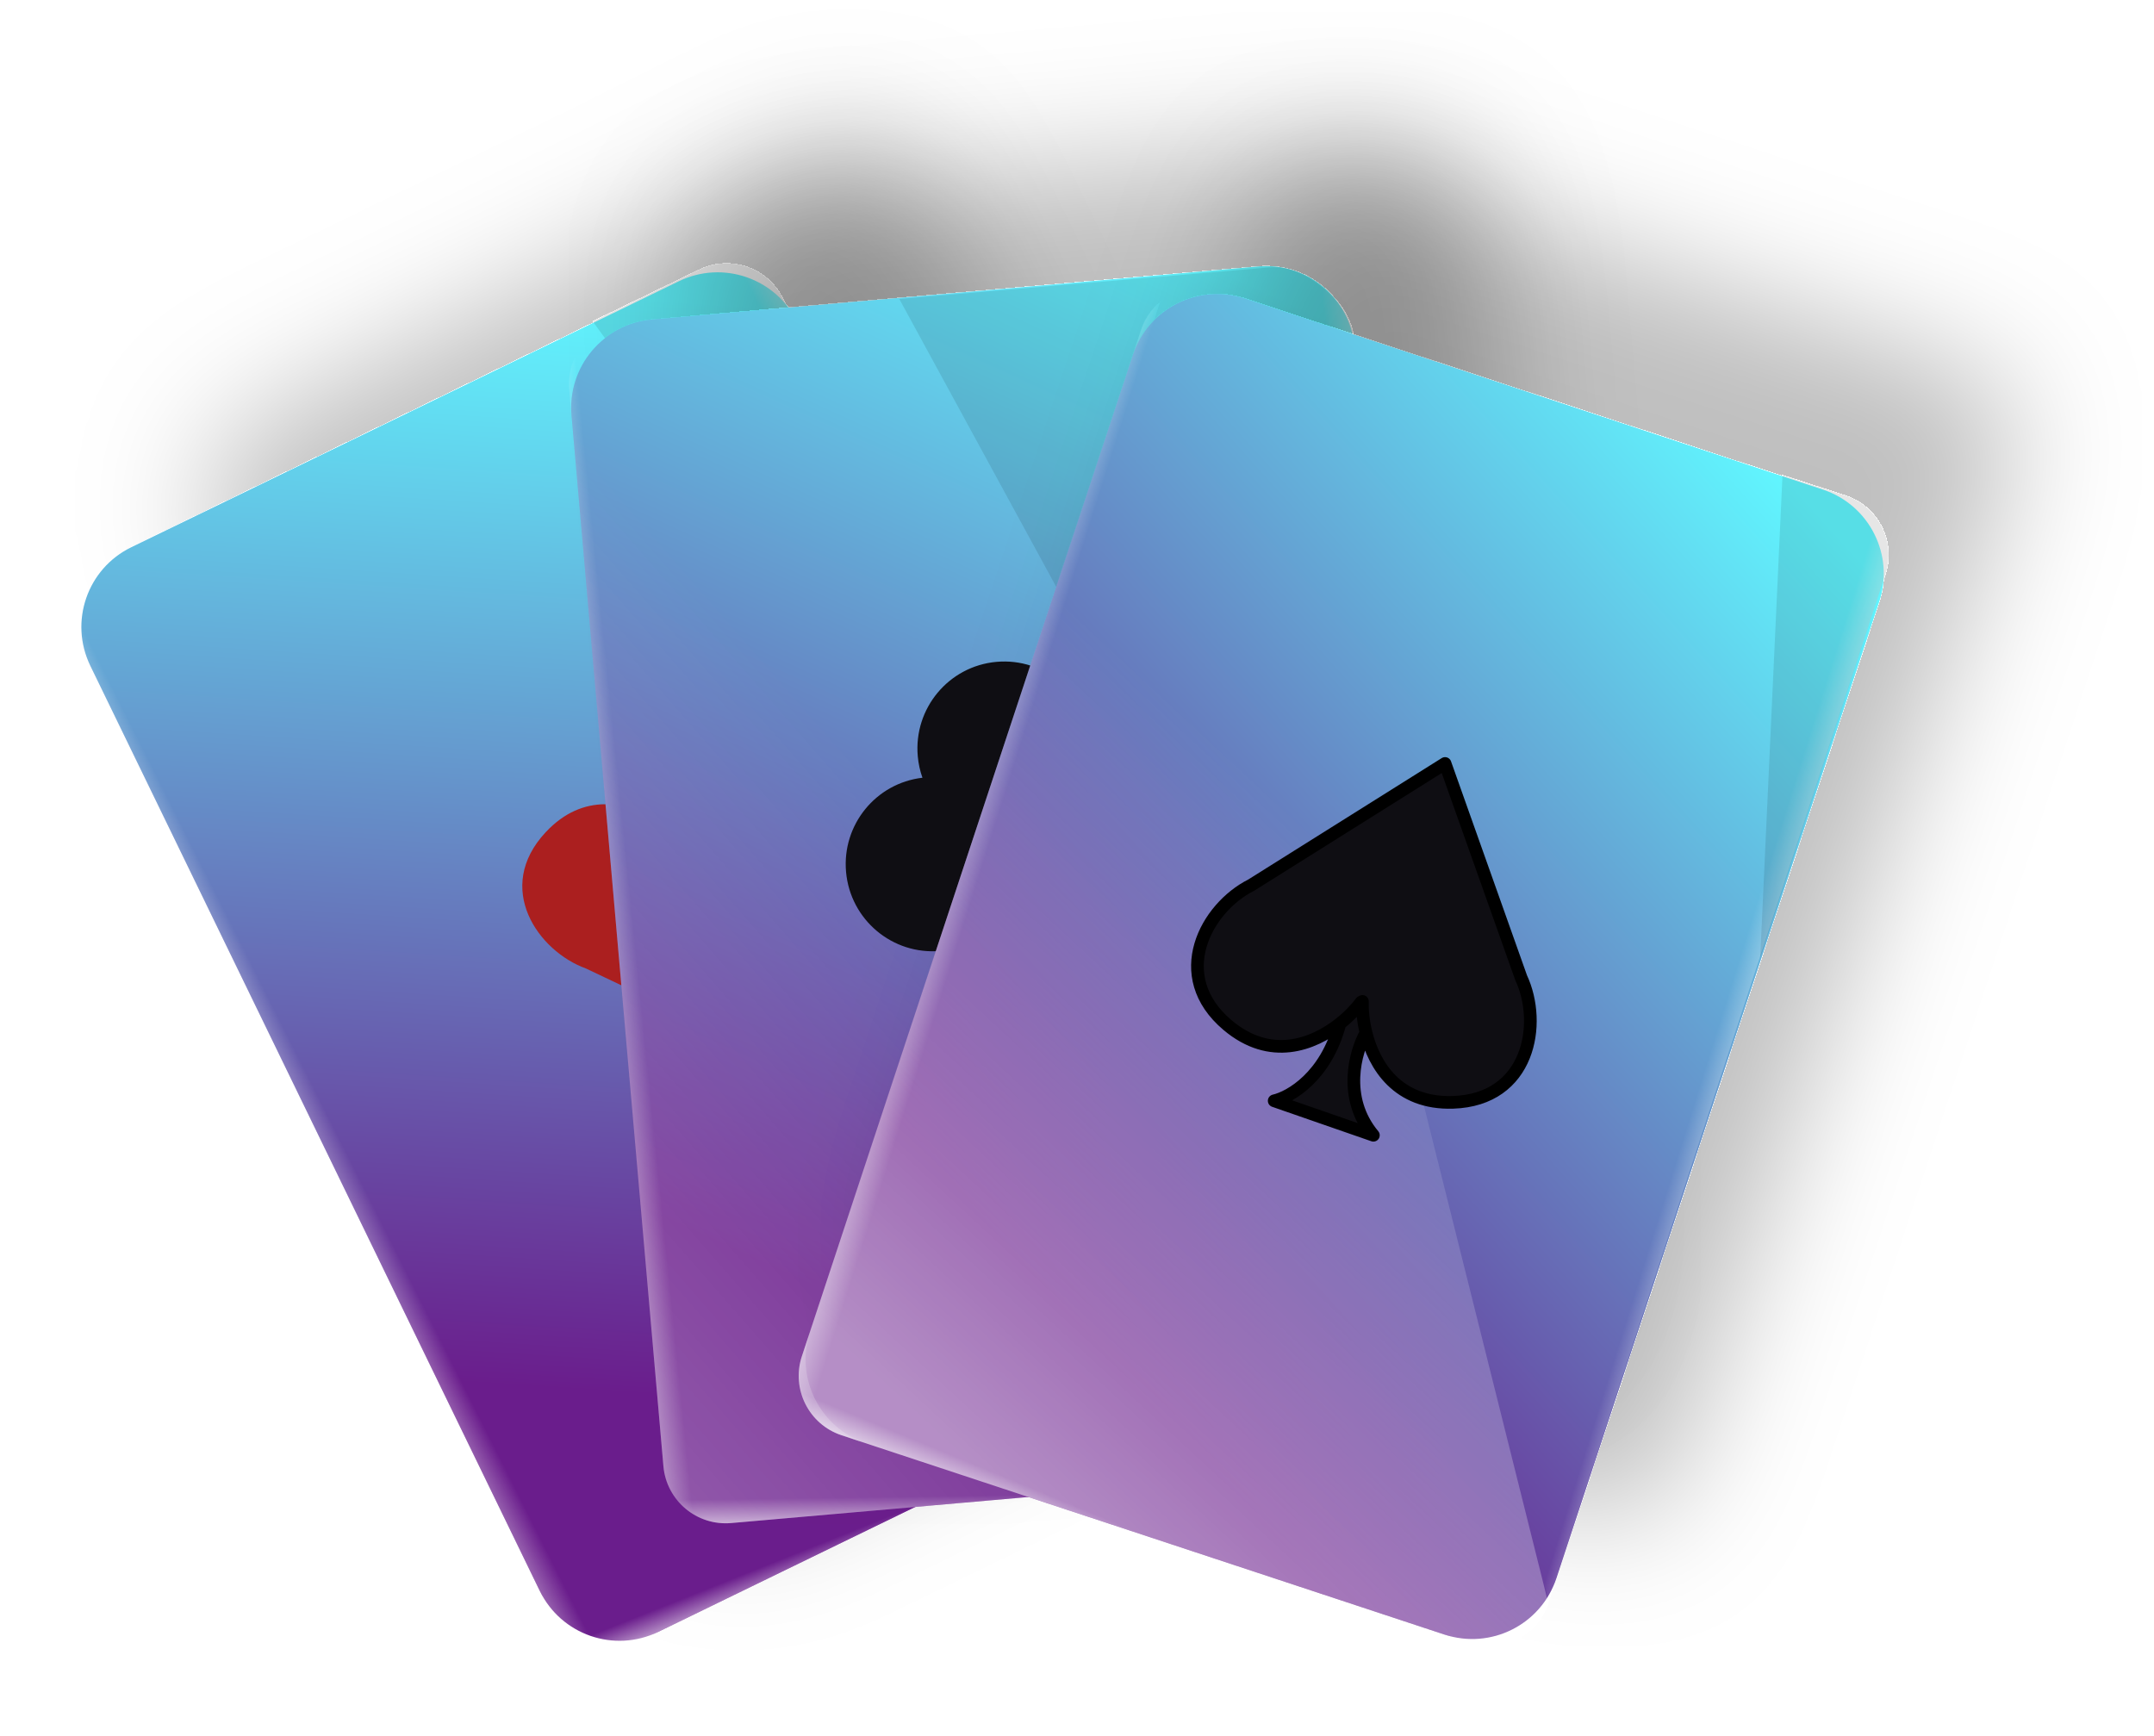
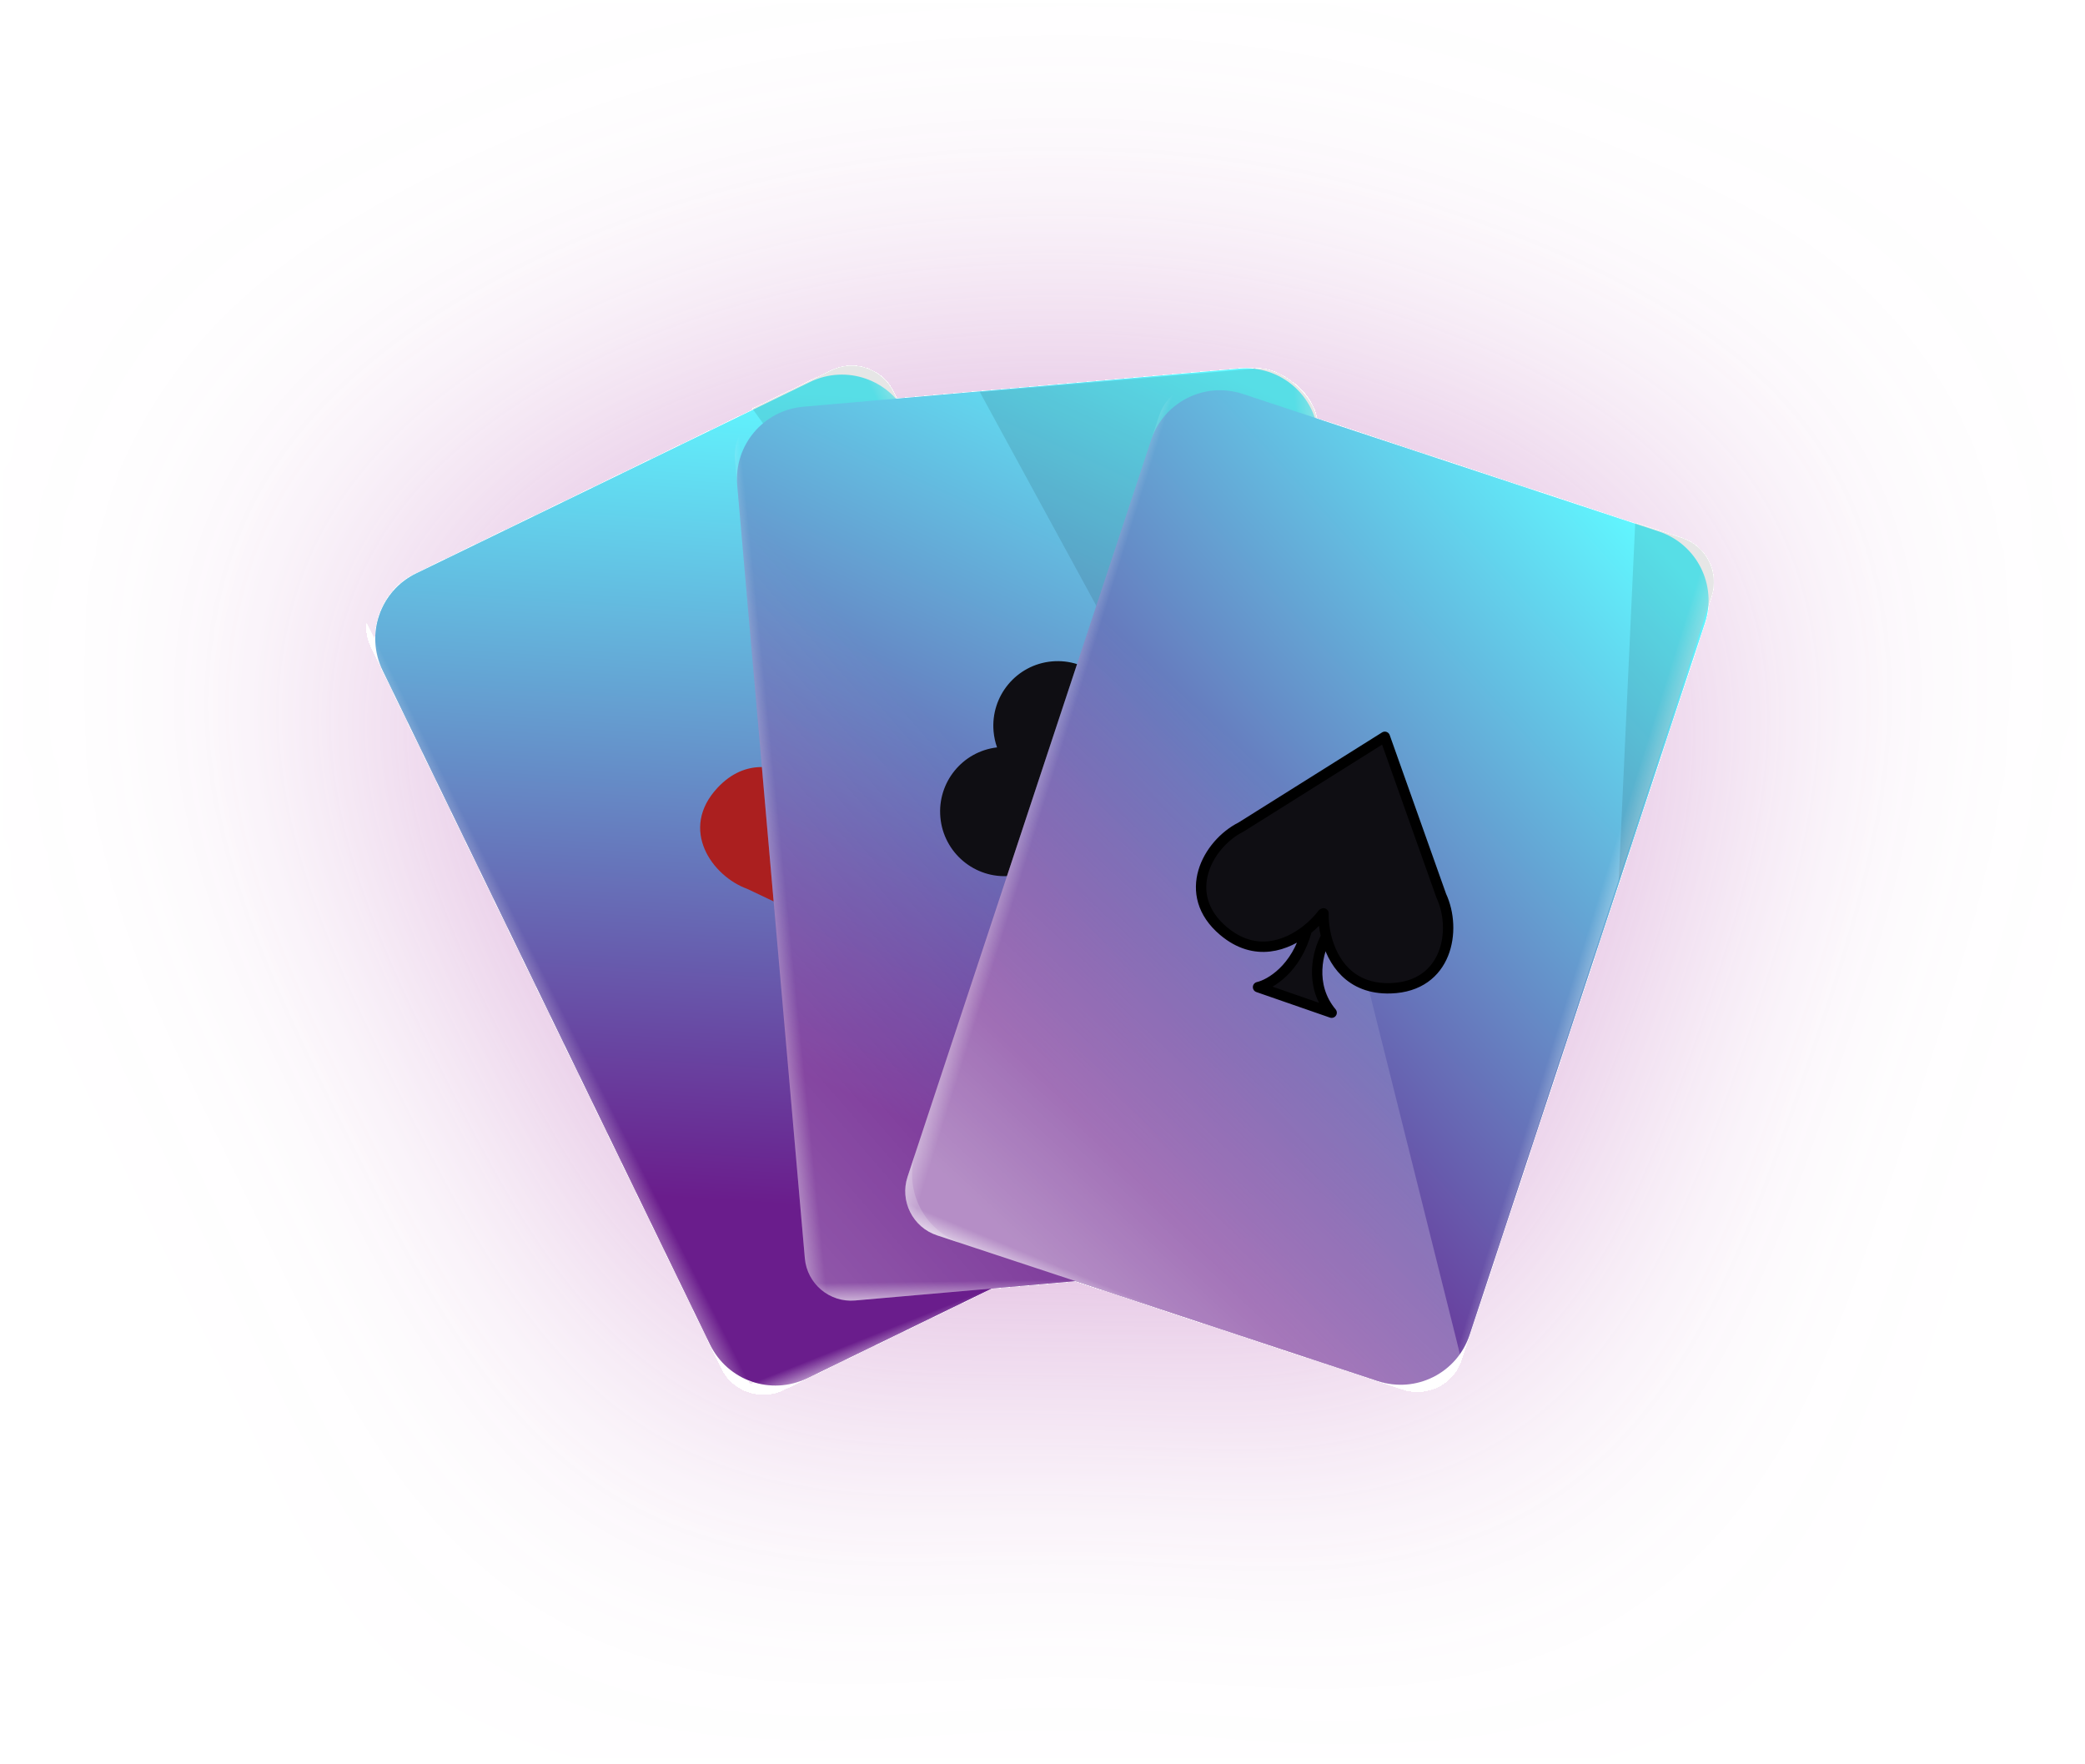
- <svg xmlns="http://www.w3.org/2000/svg" width="170" height="137" viewBox="0 0 170 137" fill="none">
-   <g filter="url(#filter0_d_147_514)">
-     <rect x="4.068" y="46.249" width="62.041" height="95.177" rx="7" transform="rotate(-25.91 4.06836 46.249)" fill="url(#paint0_linear_147_514)" />
-     <path d="M50.096 129.702L97.022 106.906C99.474 105.715 100.496 102.762 99.305 100.31L8.507 44.093C6.056 45.284 5.034 48.236 6.225 50.688L43.5 127.42C44.691 129.871 47.644 130.893 50.096 129.702Z" fill="url(#paint1_linear_147_514)" />
-     <path d="M50.095 129.702L97.022 106.906C99.473 105.715 100.495 102.762 99.304 100.31L8.506 44.093C6.055 45.284 5.033 48.236 6.224 50.688L43.499 127.42C44.69 129.871 47.643 130.893 50.095 129.702Z" fill="url(#paint2_linear_147_514)" />
-     <path d="M55.174 21.297L8.304 44.211L99.242 100.201L61.775 23.563C60.578 21.114 57.622 20.1 55.174 21.297Z" fill="url(#paint3_linear_147_514)" />
-     <path d="M55.173 21.297L46.783 25.366L95.317 92.196L61.775 23.563C60.578 21.114 57.622 20.099 55.173 21.297Z" fill="black" fill-opacity="0.1" />
-     <path d="M66.452 66.533C67.706 62.742 65.974 56.876 59.949 57.395C55.554 57.773 54.083 61.072 53.774 63.755C53.669 64.671 53.663 65.618 53.759 66.25C53.307 65.769 52.634 65.203 51.813 64.708C49.513 63.32 46.056 62.494 43.075 65.678C38.943 70.093 42.484 75.081 46.239 76.439L62.445 84.131L66.452 66.533Z" fill="#AB1F1F" />
+ <svg xmlns="http://www.w3.org/2000/svg" width="201" height="170" viewBox="0 0 201 170" fill="none">
+   <g filter="url(#filter0_d_21_20)">
+     <rect x="33.822" y="58.328" width="56.23" height="86.262" rx="7" transform="rotate(-25.91 33.8225 58.3278)" fill="url(#paint0_linear_21_20)" />
+     <path d="M75.539 133.964L118.07 113.303C120.292 112.224 121.218 109.547 120.139 107.325L37.846 56.373C35.624 57.453 34.697 60.129 35.777 62.351L69.561 131.896C70.64 134.117 73.317 135.044 75.539 133.964Z" fill="url(#paint1_linear_21_20)" />
+     <path d="M75.538 133.965L118.069 113.303C120.291 112.224 121.217 109.548 120.138 107.326L37.845 56.374C35.623 57.453 34.697 60.13 35.776 62.352L69.56 131.896C70.639 134.118 73.316 135.044 75.538 133.965Z" fill="url(#paint2_linear_21_20)" />
+     <path d="M80.141 35.713L37.661 56.481L120.082 107.227L86.124 37.767C85.039 35.548 82.36 34.628 80.141 35.713Z" fill="url(#paint3_linear_21_20)" />
+     <path d="M80.141 35.713L72.537 39.402L116.525 99.972L86.124 37.767C85.039 35.548 82.36 34.628 80.141 35.713Z" fill="black" fill-opacity="0.1" />
+     <path d="M90.364 76.712C91.5 73.276 89.931 67.959 84.469 68.429C80.486 68.772 79.153 71.762 78.873 74.194C78.778 75.024 78.773 75.882 78.859 76.455C78.449 76.019 77.839 75.506 77.096 75.058C75.011 73.8 71.877 73.05 69.176 75.936C65.431 79.938 68.64 84.459 72.044 85.689L86.732 92.661L90.364 76.712Z" fill="#AB1F1F" />
+     <rect x="70.462" y="39.819" width="56.23" height="86.262" rx="7" transform="rotate(-5 70.4619 39.8193)" fill="url(#paint4_linear_21_20)" />
+     <path d="M82.436 125.363L129.54 121.242C132.001 121.027 133.822 118.857 133.606 116.396L74.918 39.429C72.457 39.645 70.636 41.814 70.852 44.275L77.59 121.297C77.806 123.758 79.975 125.578 82.436 125.363Z" fill="url(#paint5_linear_21_20)" />
+     <path d="M82.436 125.363L129.54 121.242C132.001 121.027 133.822 118.857 133.606 116.396L74.918 39.429C72.457 39.645 70.636 41.814 70.852 44.275L77.59 121.297C77.806 123.758 79.975 125.578 82.436 125.363Z" fill="url(#paint6_linear_21_20)" />
+     <path d="M82.435 125.363L129.539 121.242C132 121.027 133.821 118.857 133.605 116.396L74.917 39.429C72.456 39.645 70.636 41.814 70.851 44.275L77.589 121.297C77.805 123.758 79.974 125.578 82.435 125.363Z" fill="url(#paint7_linear_21_20)" />
+     <path d="M120.585 35.495L74.707 39.464L133.588 116.284L126.971 40.591C126.749 38.131 123.785 35.315 120.585 35.495Z" fill="url(#paint8_linear_21_20)" />
+     <path d="M121.037 35.533L94.463 37.799L132.854 108.237L126.97 40.591C126.749 38.131 123.497 35.312 121.037 35.533Z" fill="black" fill-opacity="0.1" />
+     <path fill-rule="evenodd" clip-rule="evenodd" d="M102.717 76.143C102.708 76.144 102.699 76.145 102.69 76.147C102.696 76.164 102.702 76.181 102.708 76.199C102.711 76.18 102.714 76.162 102.717 76.143ZM108.096 70.981C108.18 70.473 108.201 69.946 108.154 69.41C107.848 65.984 104.832 63.453 101.416 63.757C98.001 64.061 95.479 67.085 95.784 70.511C95.832 71.048 95.946 71.562 96.118 72.047C92.788 72.434 90.354 75.415 90.654 78.784C90.96 82.21 93.976 84.741 97.391 84.436C100.292 84.178 102.547 81.959 102.975 79.198C103.884 81.84 106.497 83.626 109.397 83.367C112.813 83.063 115.334 80.039 115.029 76.613C114.724 73.187 111.707 70.656 108.292 70.96C108.226 70.966 108.161 70.973 108.096 70.981Z" fill="#0F0E13" />
+     <path d="M102.975 79.198C103.067 81.77 103.313 87.514 101.368 89.967L106.233 89.534C103.852 87.493 103.475 82.24 102.975 79.198Z" fill="#0F0E13" />
+     <rect x="113.166" y="35.777" width="56.23" height="86.262" rx="7" transform="rotate(18.2934 113.166 35.777)" fill="url(#paint9_linear_21_20)" />
+     <path d="M90.337 119.083L135.231 133.925C137.577 134.7 140.107 133.428 140.882 131.082L117.413 37.181C115.067 36.406 112.537 37.678 111.762 40.024L87.494 113.433C86.719 115.778 87.991 118.308 90.337 119.083Z" fill="url(#paint10_linear_21_20)" />
+     <path d="M90.337 119.083L135.231 133.925C137.577 134.7 140.107 133.428 140.882 131.082L117.413 37.181C115.067 36.406 112.537 37.678 111.762 40.024L87.494 113.433C86.719 115.778 87.991 118.308 90.337 119.083Z" fill="url(#paint11_linear_21_20)" />
+     <path d="M90.337 119.083L135.231 133.925C137.577 134.7 140.107 133.427 140.882 131.082L117.413 37.181C115.067 36.405 112.537 37.678 111.762 40.023L87.494 113.432C86.719 115.778 87.991 118.308 90.337 119.083Z" fill="url(#paint12_linear_21_20)" />
+     <path d="M162.138 51.858L117.206 37.129L140.91 130.971L164.995 57.502C165.764 55.155 164.485 52.628 162.138 51.858Z" fill="url(#paint13_linear_21_20)" />
+     <path d="M162.138 51.858L157.639 50.404L156.043 84.932L164.995 57.502C165.764 55.155 164.485 52.628 162.138 51.858Z" fill="black" fill-opacity="0.1" />
+     <path d="M117.947 89.746C113.756 86.212 116.411 81.345 119.646 79.723L133.501 71.027L138.942 86.349C140.475 89.627 139.542 95.092 134.064 95.268C130.113 95.394 128.43 92.647 127.847 90.283C127.087 91.609 126.128 94.934 128.375 97.622L121.279 95.158C122.431 94.895 124.983 93.423 125.981 89.635C124.062 91.155 121.004 92.323 117.947 89.746Z" fill="#0F0E13" />
+     <path d="M127.502 88.091C127.157 88.557 126.635 89.116 125.981 89.635M127.591 88.048C127.572 88.646 127.64 89.44 127.847 90.283M127.847 90.283C128.43 92.647 130.113 95.394 134.064 95.268C139.542 95.092 140.475 89.627 138.942 86.349L133.501 71.027L119.646 79.723C116.411 81.345 113.756 86.212 117.947 89.746C121.004 92.323 124.062 91.155 125.981 89.635M127.847 90.283C127.087 91.609 126.128 94.934 128.375 97.622L121.279 95.158C122.431 94.895 124.983 93.423 125.981 89.635" stroke="black" stroke-linecap="round" stroke-linejoin="round" />
  </g>
-   <g filter="url(#filter1_d_147_514)">
-     <rect x="44.494" y="25.827" width="62.041" height="95.177" rx="7" transform="rotate(-5 44.4941 25.8271)" fill="url(#paint4_linear_147_514)" />
-     <path d="M57.706 120.212L109.678 115.665C112.393 115.427 114.402 113.033 114.164 110.318L49.41 25.397C46.695 25.635 44.687 28.028 44.924 30.744L52.359 115.725C52.597 118.441 54.99 120.449 57.706 120.212Z" fill="url(#paint5_linear_147_514)" />
-     <path d="M57.706 120.212L109.678 115.665C112.393 115.427 114.402 113.033 114.164 110.318L49.41 25.397C46.695 25.635 44.687 28.028 44.924 30.744L52.359 115.725C52.597 118.441 54.99 120.449 57.706 120.212Z" fill="url(#paint6_linear_147_514)" />
-     <path d="M57.705 120.212L109.677 115.665C112.392 115.427 114.401 113.033 114.163 110.318L49.41 25.397C46.694 25.635 44.686 28.028 44.923 30.744L52.358 115.725C52.596 118.441 54.989 120.449 57.705 120.212Z" fill="url(#paint7_linear_147_514)" />
-     <path d="M99.798 21.055L49.178 25.435L114.144 110.194L106.843 26.679C106.599 23.964 103.328 20.857 99.798 21.055Z" fill="url(#paint8_linear_147_514)" />
-     <path d="M100.296 21.098L70.975 23.597L113.335 101.315L106.842 26.678C106.598 23.964 103.011 20.853 100.296 21.098Z" fill="black" fill-opacity="0.1" />
-     <path fill-rule="evenodd" clip-rule="evenodd" d="M80.082 65.906C80.072 65.907 80.062 65.908 80.052 65.909C80.059 65.928 80.066 65.948 80.073 65.967C80.076 65.946 80.079 65.926 80.082 65.906ZM86.018 60.209C86.11 59.649 86.133 59.068 86.081 58.476C85.744 54.696 82.416 51.903 78.647 52.239C74.879 52.575 72.097 55.911 72.433 59.691C72.486 60.283 72.612 60.851 72.802 61.386C69.127 61.813 66.442 65.101 66.773 68.819C67.11 72.599 70.438 75.391 74.207 75.056C77.406 74.771 79.895 72.322 80.367 69.276C81.37 72.191 84.253 74.161 87.453 73.876C91.221 73.54 94.003 70.204 93.667 66.424C93.33 62.644 90.002 59.851 86.233 60.187C86.161 60.193 86.089 60.201 86.018 60.209Z" fill="#0F0E13" />
-     <path d="M80.367 69.276C80.468 72.114 80.739 78.451 78.594 81.158L83.962 80.68C81.334 78.428 80.919 72.632 80.367 69.276Z" fill="#0F0E13" />
-   </g>
-   <g filter="url(#filter2_d_147_514)">
-     <rect x="91.611" y="21.367" width="62.041" height="95.177" rx="7" transform="rotate(18.2934 91.6113 21.3672)" fill="url(#paint9_linear_147_514)" />
-     <path d="M66.423 113.283L115.957 129.658C118.545 130.514 121.336 129.11 122.192 126.522L96.297 22.916C93.709 22.061 90.918 23.465 90.062 26.053L63.286 107.048C62.431 109.636 63.835 112.427 66.423 113.283Z" fill="url(#paint10_linear_147_514)" />
-     <path d="M66.423 113.283L115.957 129.658C118.545 130.514 121.336 129.11 122.192 126.522L96.297 22.916C93.709 22.061 90.918 23.465 90.062 26.053L63.286 107.048C62.431 109.636 63.835 112.427 66.423 113.283Z" fill="url(#paint11_linear_147_514)" />
-     <path d="M66.423 113.283L115.957 129.658C118.545 130.514 121.336 129.11 122.192 126.522L96.297 22.916C93.709 22.061 90.918 23.465 90.062 26.053L63.286 107.048C62.431 109.636 63.835 112.427 66.423 113.283Z" fill="url(#paint12_linear_147_514)" />
-     <path d="M145.644 39.11L96.069 22.859L122.222 126.399L148.796 45.337C149.645 42.747 148.234 39.959 145.644 39.11Z" fill="url(#paint13_linear_147_514)" />
-     <path d="M145.644 39.111L140.68 37.506L138.92 75.603L148.796 45.338C149.645 42.748 148.234 39.96 145.644 39.111Z" fill="black" fill-opacity="0.1" />
-   </g>
-   <path d="M96.886 80.913C92.262 77.015 95.192 71.645 98.761 69.855L114.048 60.26L120.05 77.166C121.742 80.783 120.713 86.813 114.668 87.006C110.309 87.146 108.452 84.115 107.809 81.506C106.971 82.969 105.913 86.638 108.392 89.604L100.563 86.885C101.833 86.595 104.65 84.971 105.75 80.791C103.633 82.468 100.259 83.757 96.886 80.913Z" fill="#0F0E13" />
-   <path d="M107.428 79.088C107.048 79.602 106.472 80.219 105.75 80.791M107.527 79.04C107.505 79.7 107.58 80.576 107.809 81.506M107.809 81.506C108.452 84.115 110.309 87.146 114.668 87.006C120.713 86.813 121.742 80.783 120.05 77.166L114.048 60.26L98.761 69.855C95.192 71.645 92.262 77.015 96.886 80.913C100.259 83.757 103.633 82.468 105.75 80.791M107.809 81.506C106.971 82.969 105.913 86.638 108.392 89.604L100.563 86.885C101.833 86.595 104.65 84.971 105.75 80.791" stroke="black" stroke-linecap="round" stroke-linejoin="round" />
  <defs>
-     <filter id="filter0_d_147_514" x="5.727" y="0.794" width="114.075" height="129.405" filterUnits="userSpaceOnUse" color-interpolation-filters="sRGB">
+     <filter id="filter0_d_21_20" x="0.325" y="0.258" width="199.893" height="169.158" filterUnits="userSpaceOnUse" color-interpolation-filters="sRGB">
      <feFlood flood-opacity="0" result="BackgroundImageFix" />
      <feColorMatrix in="SourceAlpha" type="matrix" values="0 0 0 0 0 0 0 0 0 0 0 0 0 0 0 0 0 0 127 0" result="hardAlpha" />
-       <feOffset dx="10" dy="-10" />
-       <feGaussianBlur stdDeviation="5" />
+       <feOffset />
+       <feGaussianBlur stdDeviation="17.5" />
      <feComposite in2="hardAlpha" operator="out" />
-       <feColorMatrix type="matrix" values="0 0 0 0 0 0 0 0 0 0 0 0 0 0 0 0 0 0 0.25 0" />
-       <feBlend mode="normal" in2="BackgroundImageFix" result="effect1_dropShadow_147_514" />
-       <feBlend mode="normal" in="SourceGraphic" in2="effect1_dropShadow_147_514" result="shape" />
+       <feColorMatrix type="matrix" values="0 0 0 0 0.812 0 0 0 0 0.573 0 0 0 0 0.804 0 0 0 0.8 0" />
+       <feBlend mode="normal" in2="BackgroundImageFix" result="effect1_dropShadow_21_20" />
+       <feBlend mode="normal" in="SourceGraphic" in2="effect1_dropShadow_21_20" result="shape" />
    </filter>
-     <filter id="filter1_d_147_514" x="44.904" y="1.003" width="89.279" height="119.228" filterUnits="userSpaceOnUse" color-interpolation-filters="sRGB">
-       <feFlood flood-opacity="0" result="BackgroundImageFix" />
-       <feColorMatrix in="SourceAlpha" type="matrix" values="0 0 0 0 0 0 0 0 0 0 0 0 0 0 0 0 0 0 127 0" result="hardAlpha" />
-       <feOffset dx="10" dy="-10" />
-       <feGaussianBlur stdDeviation="5" />
-       <feComposite in2="hardAlpha" operator="out" />
-       <feColorMatrix type="matrix" values="0 0 0 0 0 0 0 0 0 0 0 0 0 0 0 0 0 0 0.25 0" />
-       <feBlend mode="normal" in2="BackgroundImageFix" result="effect1_dropShadow_147_514" />
-       <feBlend mode="normal" in="SourceGraphic" in2="effect1_dropShadow_147_514" result="shape" />
-     </filter>
-     <filter id="filter2_d_147_514" x="63.035" y="2.665" width="106.008" height="127.244" filterUnits="userSpaceOnUse" color-interpolation-filters="sRGB">
-       <feFlood flood-opacity="0" result="BackgroundImageFix" />
-       <feColorMatrix in="SourceAlpha" type="matrix" values="0 0 0 0 0 0 0 0 0 0 0 0 0 0 0 0 0 0 127 0" result="hardAlpha" />
-       <feOffset dx="10" dy="-10" />
-       <feGaussianBlur stdDeviation="5" />
-       <feComposite in2="hardAlpha" operator="out" />
-       <feColorMatrix type="matrix" values="0 0 0 0 0 0 0 0 0 0 0 0 0 0 0 0 0 0 0.25 0" />
-       <feBlend mode="normal" in2="BackgroundImageFix" result="effect1_dropShadow_147_514" />
-       <feBlend mode="normal" in="SourceGraphic" in2="effect1_dropShadow_147_514" result="shape" />
-     </filter>
-     <linearGradient id="paint0_linear_147_514" x1="62.232" y1="49.774" x2="19.579" y2="124.858" gradientUnits="userSpaceOnUse">
+     <linearGradient id="paint0_linear_21_20" x1="86.538" y1="61.523" x2="47.88" y2="129.574" gradientUnits="userSpaceOnUse">
      <stop stop-color="#61F6FF" />
      <stop offset="1" stop-color="#6A1D8C" />
    </linearGradient>
-     <linearGradient id="paint1_linear_147_514" x1="39.907" y1="123.023" x2="42.759" y2="121.588" gradientUnits="userSpaceOnUse">
+     <linearGradient id="paint1_linear_21_20" x1="66.305" y1="127.911" x2="68.889" y2="126.61" gradientUnits="userSpaceOnUse">
      <stop stop-color="white" stop-opacity="0.5" />
      <stop offset="1" stop-color="white" stop-opacity="0" />
    </linearGradient>
-     <linearGradient id="paint2_linear_147_514" x1="64.438" y1="123.882" x2="63.772" y2="122.213" gradientUnits="userSpaceOnUse">
+     <linearGradient id="paint2_linear_21_20" x1="88.537" y1="128.69" x2="87.934" y2="127.177" gradientUnits="userSpaceOnUse">
      <stop stop-color="white" stop-opacity="0.5" />
      <stop offset="1" stop-color="white" stop-opacity="0" />
    </linearGradient>
-     <linearGradient id="paint3_linear_147_514" x1="65.379" y1="27.95" x2="62.532" y2="29.392" gradientUnits="userSpaceOnUse">
+     <linearGradient id="paint3_linear_21_20" x1="89.391" y1="41.743" x2="86.81" y2="43.05" gradientUnits="userSpaceOnUse">
      <stop stop-color="white" stop-opacity="0.5" />
      <stop offset="1" stop-color="white" stop-opacity="0" />
    </linearGradient>
-     <linearGradient id="paint4_linear_147_514" x1="102.658" y1="29.352" x2="60.004" y2="104.436" gradientUnits="userSpaceOnUse">
+     <linearGradient id="paint4_linear_21_20" x1="123.177" y1="43.014" x2="84.519" y2="111.065" gradientUnits="userSpaceOnUse">
      <stop stop-color="#61F6FF" />
      <stop offset="1" stop-color="#6A1D8C" />
    </linearGradient>
-     <linearGradient id="paint5_linear_147_514" x1="50.572" y1="110.336" x2="53.748" y2="110.013" gradientUnits="userSpaceOnUse">
+     <linearGradient id="paint5_linear_21_20" x1="75.971" y1="116.413" x2="78.849" y2="116.12" gradientUnits="userSpaceOnUse">
      <stop stop-color="white" stop-opacity="0.5" />
      <stop offset="1" stop-color="white" stop-opacity="0" />
    </linearGradient>
-     <linearGradient id="paint6_linear_147_514" x1="7.528" y1="137.084" x2="79.69" y2="74.029" gradientUnits="userSpaceOnUse">
+     <linearGradient id="paint6_linear_21_20" x1="36.959" y1="140.655" x2="102.361" y2="83.506" gradientUnits="userSpaceOnUse">
      <stop stop-color="white" stop-opacity="0.5" />
      <stop offset="1" stop-color="white" stop-opacity="0" />
    </linearGradient>
-     <linearGradient id="paint7_linear_147_514" x1="73.18" y1="119.894" x2="73.154" y2="118.097" gradientUnits="userSpaceOnUse">
+     <linearGradient id="paint7_linear_21_20" x1="96.461" y1="125.075" x2="96.438" y2="123.446" gradientUnits="userSpaceOnUse">
      <stop stop-color="white" stop-opacity="0.5" />
      <stop offset="1" stop-color="white" stop-opacity="0" />
    </linearGradient>
-     <linearGradient id="paint8_linear_147_514" x1="108.299" y1="30.615" x2="105.124" y2="30.946" gradientUnits="userSpaceOnUse">
+     <linearGradient id="paint8_linear_21_20" x1="128.29" y1="44.159" x2="125.413" y2="44.459" gradientUnits="userSpaceOnUse">
      <stop stop-color="white" stop-opacity="0.5" />
      <stop offset="1" stop-color="white" stop-opacity="0" />
    </linearGradient>
-     <linearGradient id="paint9_linear_147_514" x1="149.775" y1="24.892" x2="107.122" y2="99.976" gradientUnits="userSpaceOnUse">
+     <linearGradient id="paint9_linear_21_20" x1="165.882" y1="38.972" x2="127.223" y2="107.023" gradientUnits="userSpaceOnUse">
      <stop stop-color="#61F6FF" />
      <stop offset="1" stop-color="#6A1D8C" />
    </linearGradient>
-     <linearGradient id="paint10_linear_147_514" x1="66.293" y1="105.815" x2="103.497" y2="65.746" gradientUnits="userSpaceOnUse">
+     <linearGradient id="paint10_linear_21_20" x1="90.219" y1="112.314" x2="123.938" y2="75.999" gradientUnits="userSpaceOnUse">
      <stop stop-color="white" stop-opacity="0.5" />
      <stop offset="1" stop-color="white" stop-opacity="0" />
    </linearGradient>
-     <linearGradient id="paint11_linear_147_514" x1="63.776" y1="101.391" x2="66.82" y2="102.351" gradientUnits="userSpaceOnUse">
+     <linearGradient id="paint11_linear_21_20" x1="87.938" y1="108.306" x2="90.697" y2="109.175" gradientUnits="userSpaceOnUse">
      <stop stop-color="white" stop-opacity="0.5" />
      <stop offset="1" stop-color="white" stop-opacity="0" />
    </linearGradient>
-     <linearGradient id="paint12_linear_147_514" x1="80.763" y1="119.111" x2="81.45" y2="117.45" gradientUnits="userSpaceOnUse">
+     <linearGradient id="paint12_linear_21_20" x1="103.334" y1="124.365" x2="103.956" y2="122.86" gradientUnits="userSpaceOnUse">
      <stop stop-color="white" stop-opacity="0.5" />
      <stop offset="1" stop-color="white" stop-opacity="0" />
    </linearGradient>
-     <linearGradient id="paint13_linear_147_514" x1="148.322" y1="50.995" x2="145.275" y2="50.043" gradientUnits="userSpaceOnUse">
+     <linearGradient id="paint13_linear_21_20" x1="164.565" y1="62.63" x2="161.803" y2="61.767" gradientUnits="userSpaceOnUse">
      <stop stop-color="white" stop-opacity="0.5" />
      <stop offset="1" stop-color="white" stop-opacity="0" />
    </linearGradient>
  </defs>
</svg>
